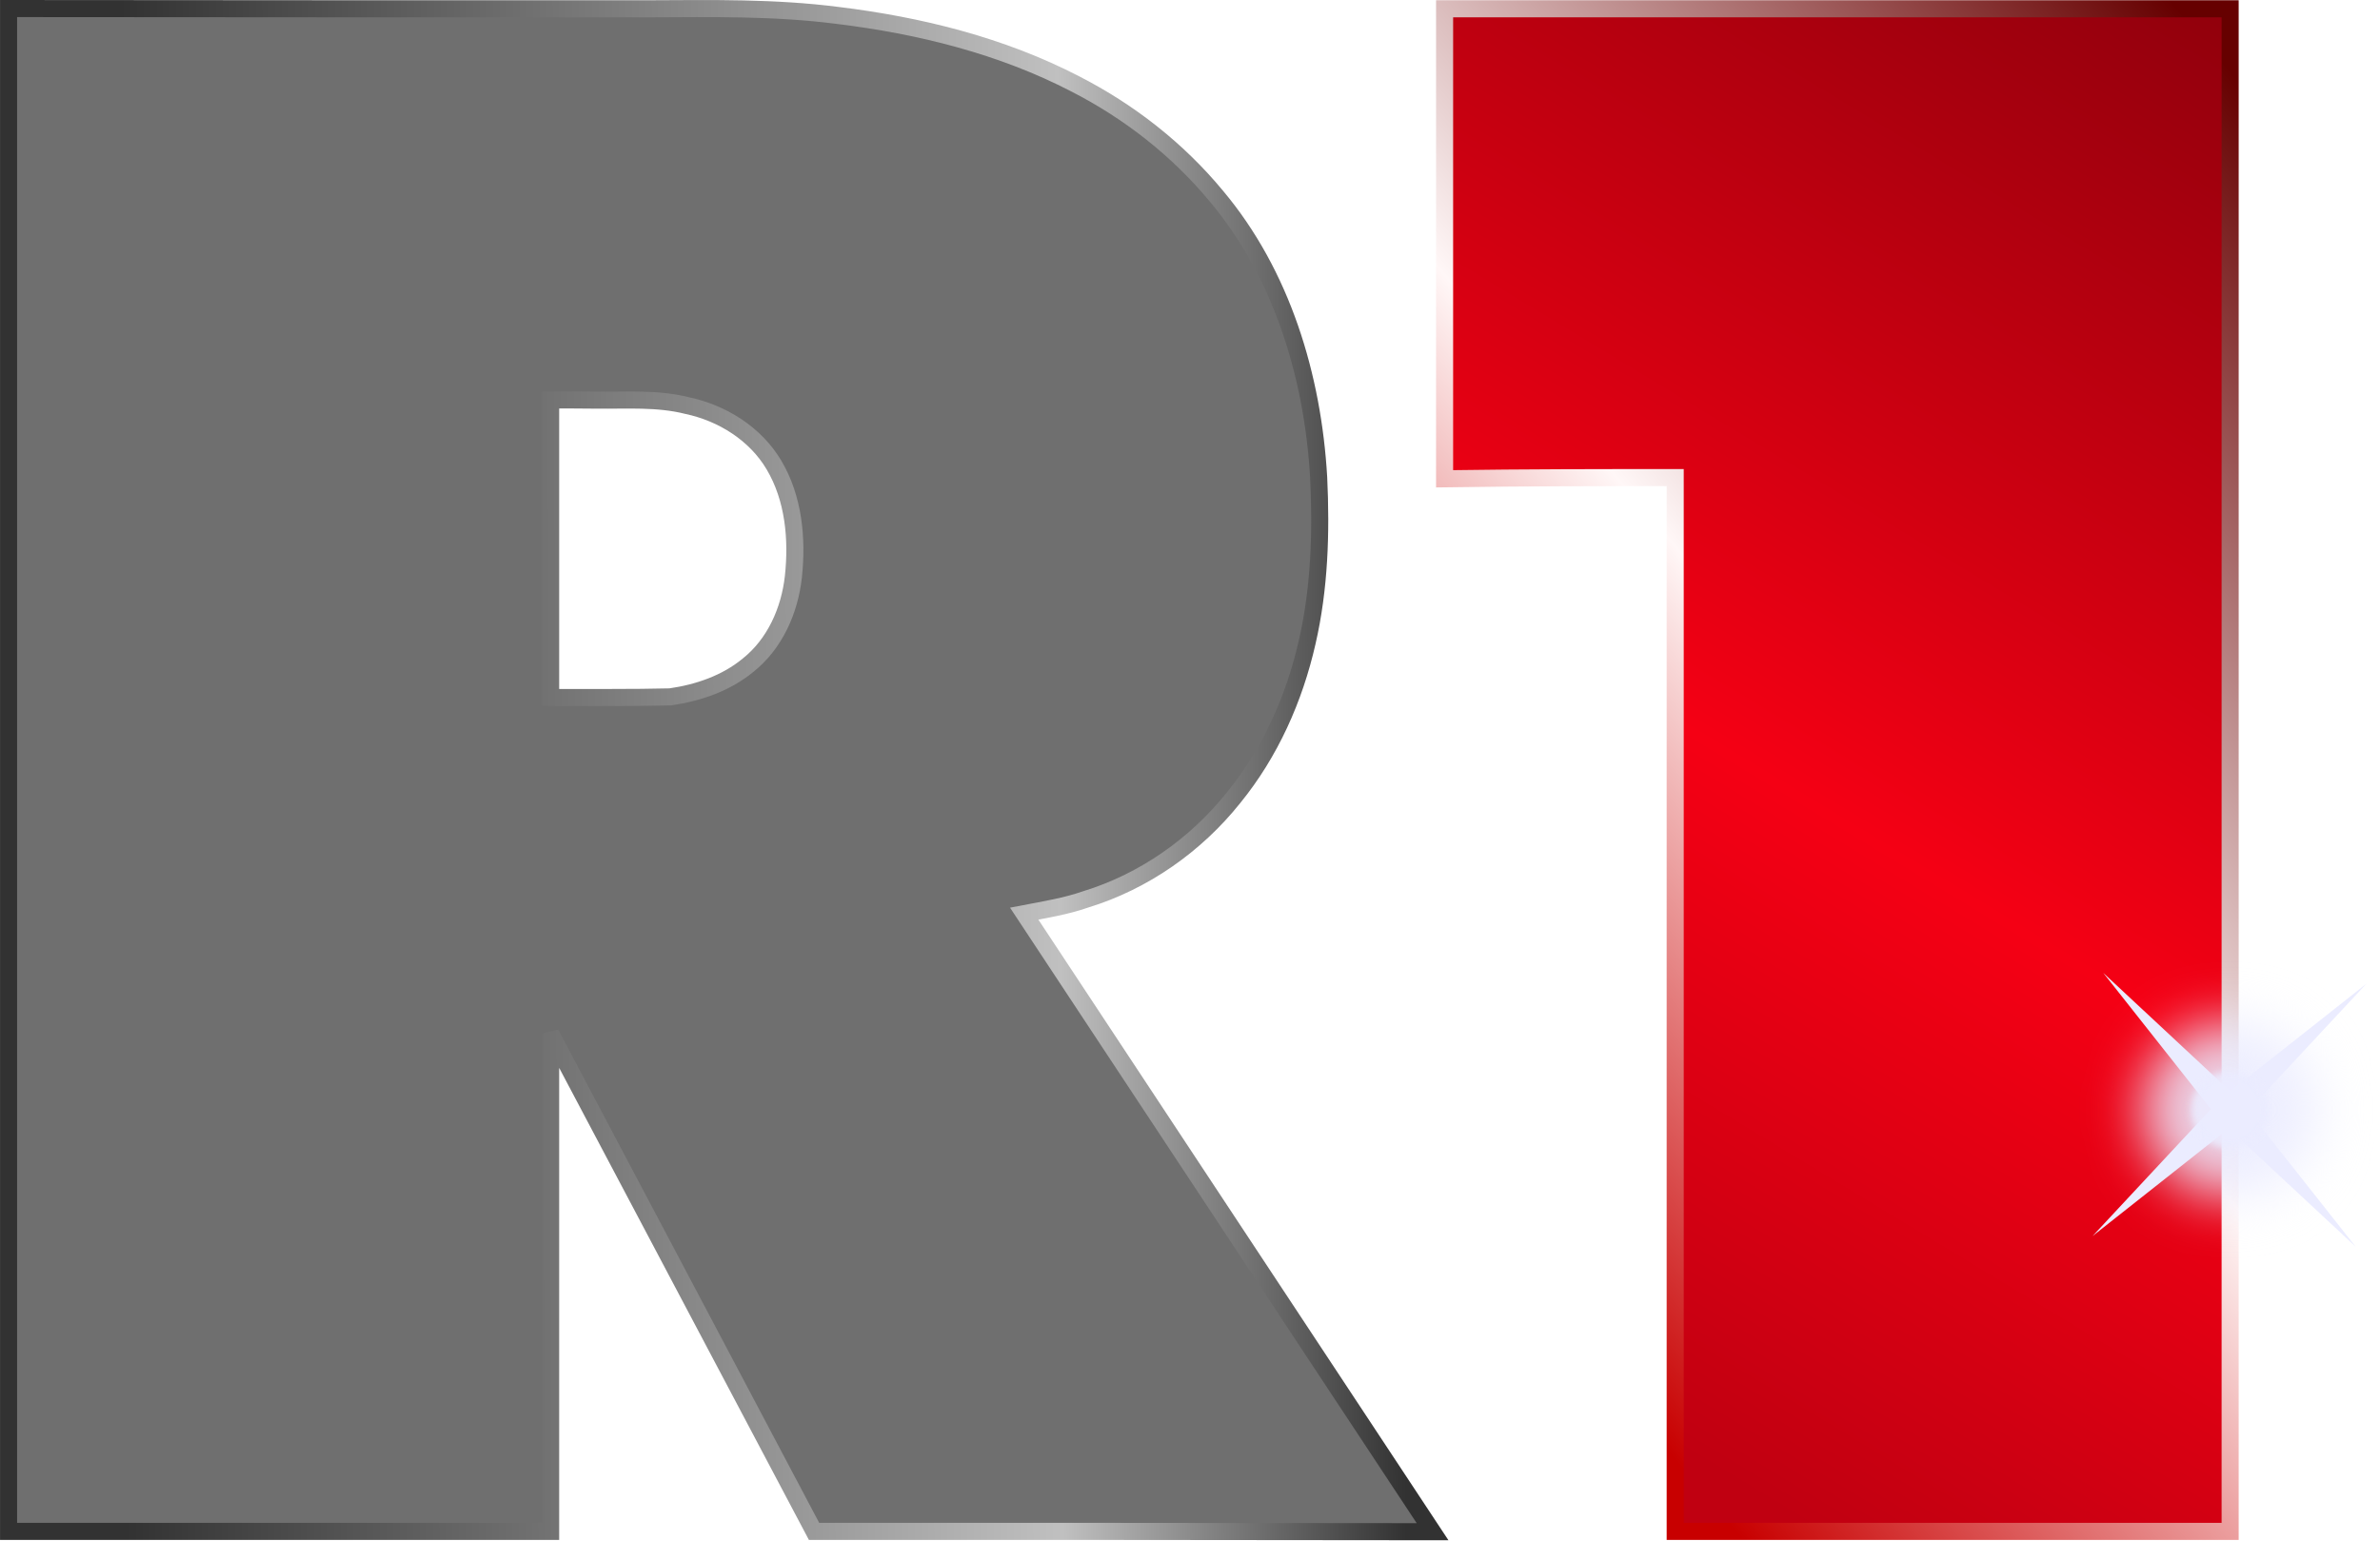
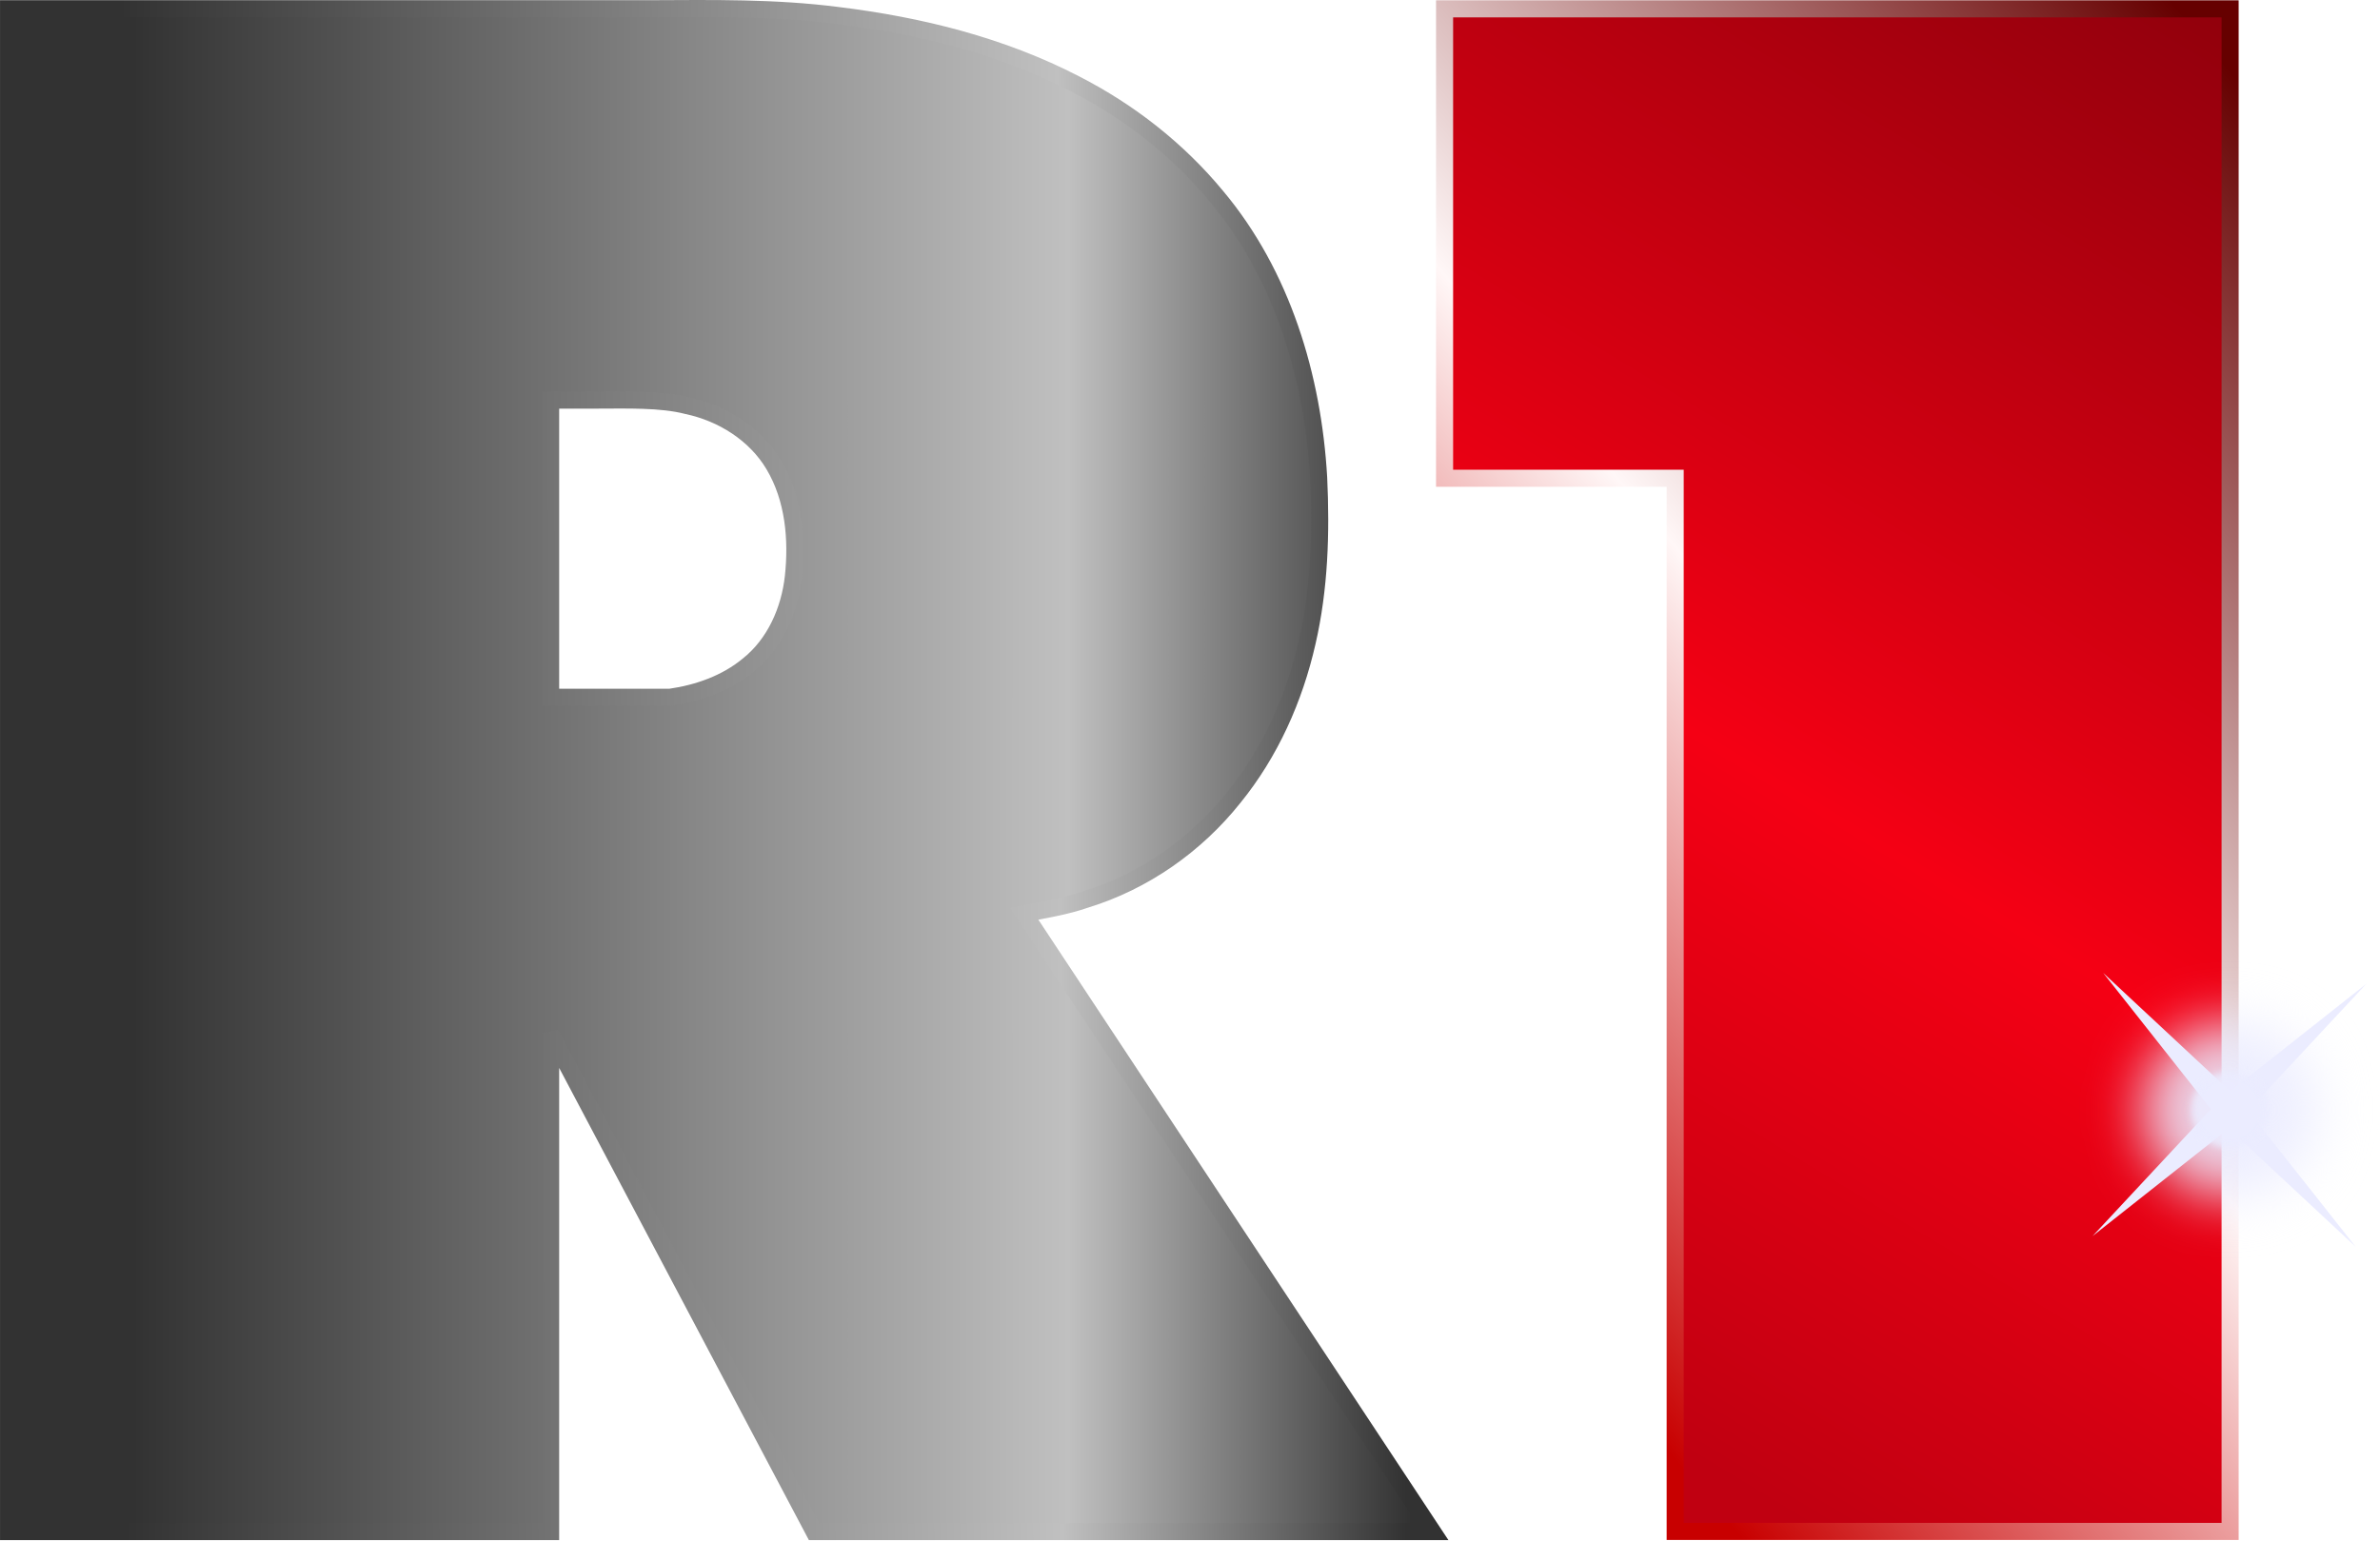
- <svg xmlns="http://www.w3.org/2000/svg" id="svg2" width="1041" height="673.83" version="1.1" viewBox="0 0 780.72 505.38">
+ <svg xmlns="http://www.w3.org/2000/svg" xmlns:xlink="http://www.w3.org/1999/xlink" id="svg2" width="1041" height="673.77" version="1.1" viewBox="0 0 780.71 505.34">
  <defs id="defs13">
-     <linearGradient id="linearGradient3897" x1="37.503" x2="457.51" y1="226.88" y2="225.36" gradientTransform="translate(2.7823 2.7134)" gradientUnits="userSpaceOnUse">
+     <linearGradient id="linearGradient3897" x1="37.503" x2="457.51" y1="226.88" y2="225.36" gradientTransform="translate(2.7745 2.7333)" gradientUnits="userSpaceOnUse">
      <stop id="stop3893" stop-color="#323232" offset="0" />
      <stop id="stop3951" stop-color="#c0c0c0" offset=".732" />
      <stop id="stop3895" stop-color="#323232" offset="1" />
    </linearGradient>
-     <linearGradient id="linearGradient3927" x1="471.03" x2="728.8" y1="426.15" y2=".17" gradientTransform="translate(2.7823 2.7134)" gradientUnits="userSpaceOnUse">
+     <linearGradient id="linearGradient3927" x1="471.03" x2="728.8" y1="426.15" y2=".17" gradientTransform="translate(2.7745 2.7333)" gradientUnits="userSpaceOnUse">
      <stop id="stop3923" stop-color="#c00011" offset="0" />
      <stop id="stop3929" stop-color="#f50014" offset=".409" />
      <stop id="stop3925" stop-color="#90000c" offset="1" />
    </linearGradient>
-     <linearGradient id="linearGradient3937" x1="401.91" x2="732.68" y1="305.77" y2="24.943" gradientTransform="translate(2.7823 2.7134)" gradientUnits="userSpaceOnUse">
+     <linearGradient id="linearGradient3937" x1="401.91" x2="732.68" y1="305.77" y2="24.943" gradientTransform="translate(2.7745 2.7333)" gradientUnits="userSpaceOnUse">
      <stop id="stop3939" stop-color="#c80000" offset="0" />
      <stop id="stop3941" stop-color="#fff7f7" offset=".447" />
      <stop id="stop3935" stop-color="#600" offset="1" />
    </linearGradient>
    <filter id="filter4091" x="-.36" y="-.36" width="1.72" height="1.72" color-interpolation-filters="sRGB">
      <feGaussianBlur id="feGaussianBlur4093" stdDeviation="8.244" />
    </filter>
    <filter id="filter4499" x="-.118" y="-.118" width="1.235" height="1.235" color-interpolation-filters="sRGB">
      <feGaussianBlur id="feGaussianBlur4501" stdDeviation="6.654" />
    </filter>
+     <linearGradient id="linearGradient838" x1="40.802" x2="460.07" y1="252.67" y2="252.67" gradientUnits="userSpaceOnUse" xlink:href="#linearGradient3897" />
  </defs>
-   <path id="path6" d="m213.07 2.883c20.67-0.09 41.097-0.47 61.647 2.17 26.97 3.29 53.86 9.94 78.09 22.52 17.65 9.04 33.59 21.51 46.23 36.81 21.54 25.66 31.61 59.2 33.53 92.24 0.86 18.09 0.31 36.42-3.78 54.13-4.19 18.45-12.11 36.21-24.09 50.93-12.42 15.59-29.45 27.55-48.54 33.41-6.55 2.29-13.41 3.37-20.19 4.68 46.927 71.037 91.827 139 133.97 202.8-73.321-0.11-133.65-0.11-202.91-0.11-25.67-48.53-59.533-112.55-86.41-163.36v163.36h-177.83v-499.66c69.647 0.085 140.62 0.085 210.28 0.085zm-32.453 128.34v97.637c13.283-0.05 26.85 0.112 39.21-0.203 9.15-1.31 18.31-4.42 25.52-10.37 8.85-7.02 13.67-17.99 14.9-29.03 1.34-12.44 0.13-25.72-6.36-36.67-6.09-10.29-16.97-17.08-28.52-19.52-9.69-2.44-19.74-1.67-29.62-1.78-5.04-0.064-9.871-0.064-15.13-0.064z" fill="#6f6f6f" stroke="url(#linearGradient3897)" stroke-width="5.6" />
-   <path id="path9" d="m473.88 2.883h257.7v499.58c-64.674 0-129.1-6.3e-4 -182.05 0v-345.76c-24.488 0-48.647 0-75.65 0.39z" fill="url(#linearGradient3927)" stroke="url(#linearGradient3937)" stroke-width="5.6" />
-   <circle id="path3953" transform="matrix(1.0462 0 0 1.0462 -398.4 78.11)" cx="1079.8" cy="273.4" r="27.481" fill="#ebecff" fill-opacity=".876" filter="url(#filter4091)" />
-   <path id="path3847" d="m772.78 409.09-41.655-38.825-44.68 35.301 38.825-41.655-35.301-44.68 41.655 38.825 44.68-35.301-38.825 41.655z" fill="#ebecff" stroke-width=".545" />
-   <circle id="path3849" transform="matrix(.18495 0 0 .18495 643.15 408.85)" cx="476.87" cy="-241.62" r="67.893" fill="#ebecff" fill-opacity=".876" filter="url(#filter4499)" />
+   <path id="path6" d="m213.06 2.866c20.67-0.09 41.097-0.432 61.647 2.208 26.97 3.29 53.86 9.94 78.09 22.52 17.65 9.04 33.59 21.51 46.23 36.81 21.54 25.66 31.61 59.2 33.53 92.24 0.86 18.09 0.31 36.42-3.78 54.13-4.19 18.45-12.11 36.21-24.09 50.93-12.42 15.59-29.45 27.55-48.54 33.41-6.55 2.29-13.41 3.37-20.19 4.68l133.97 202.74h-202.91l-86.41-163.42v163.42h-177.83v-499.67h210.28zm-32.453 128.41v97.504h39.21c9.15-1.31 18.31-4.521 25.52-10.471 8.85-7.02 13.67-17.99 14.9-29.03 1.34-12.44 0.13-25.72-6.36-36.67-6.09-10.29-16.97-17.08-28.52-19.52-8.659-2.225-19.674-1.812-29.62-1.812z" fill="url(#linearGradient838)" stroke="url(#linearGradient3897)" stroke-width="5.6" />
+   <path id="path9" d="m473.87 2.903h257.7v499.58h-182.05v-345.56h-75.65z" fill="url(#linearGradient3927)" stroke="url(#linearGradient3937)" stroke-width="5.6" />
+   <circle id="path3953" transform="matrix(1.0462 0 0 1.0462 -398.41 78.13)" cx="1079.8" cy="273.4" r="27.481" fill="#ebecff" fill-opacity=".876" filter="url(#filter4091)" />
+   <path id="path3847" d="m772.77 409.11-41.655-38.825-44.68 35.301 38.825-41.655-35.301-44.68 41.655 38.825 44.68-35.301-38.825 41.655z" fill="#ebecff" stroke-width=".545" />
+   <circle id="path3849" transform="matrix(.18495 0 0 .18495 643.14 408.87)" cx="476.87" cy="-241.62" r="67.893" fill="#ebecff" fill-opacity=".876" filter="url(#filter4499)" />
</svg>
